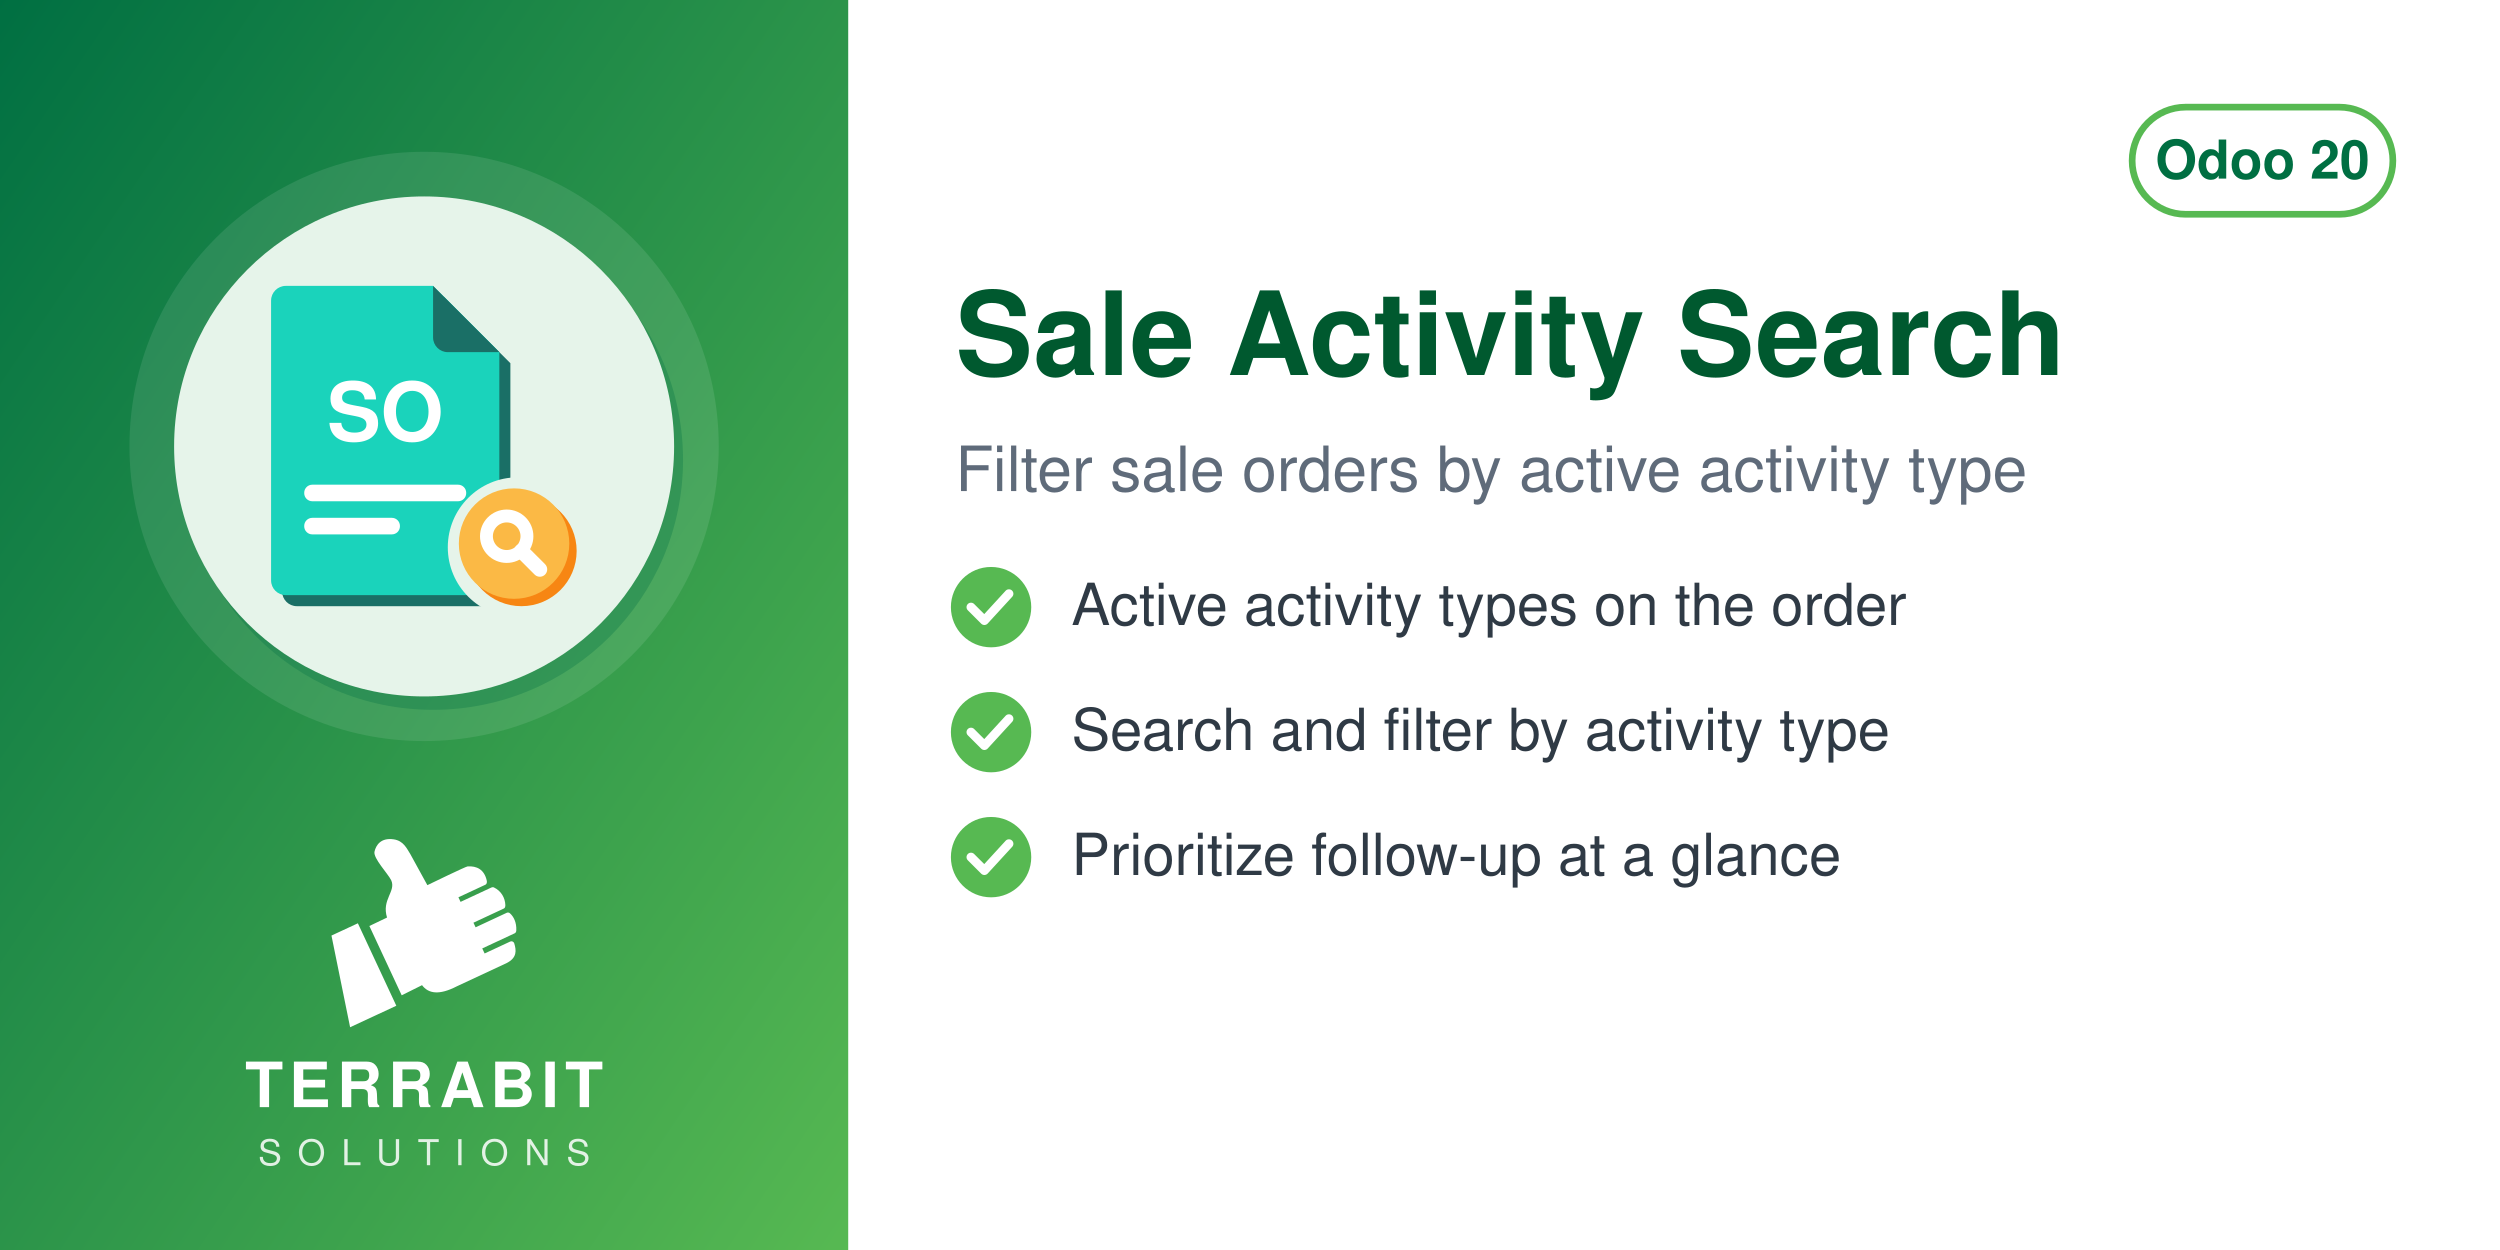
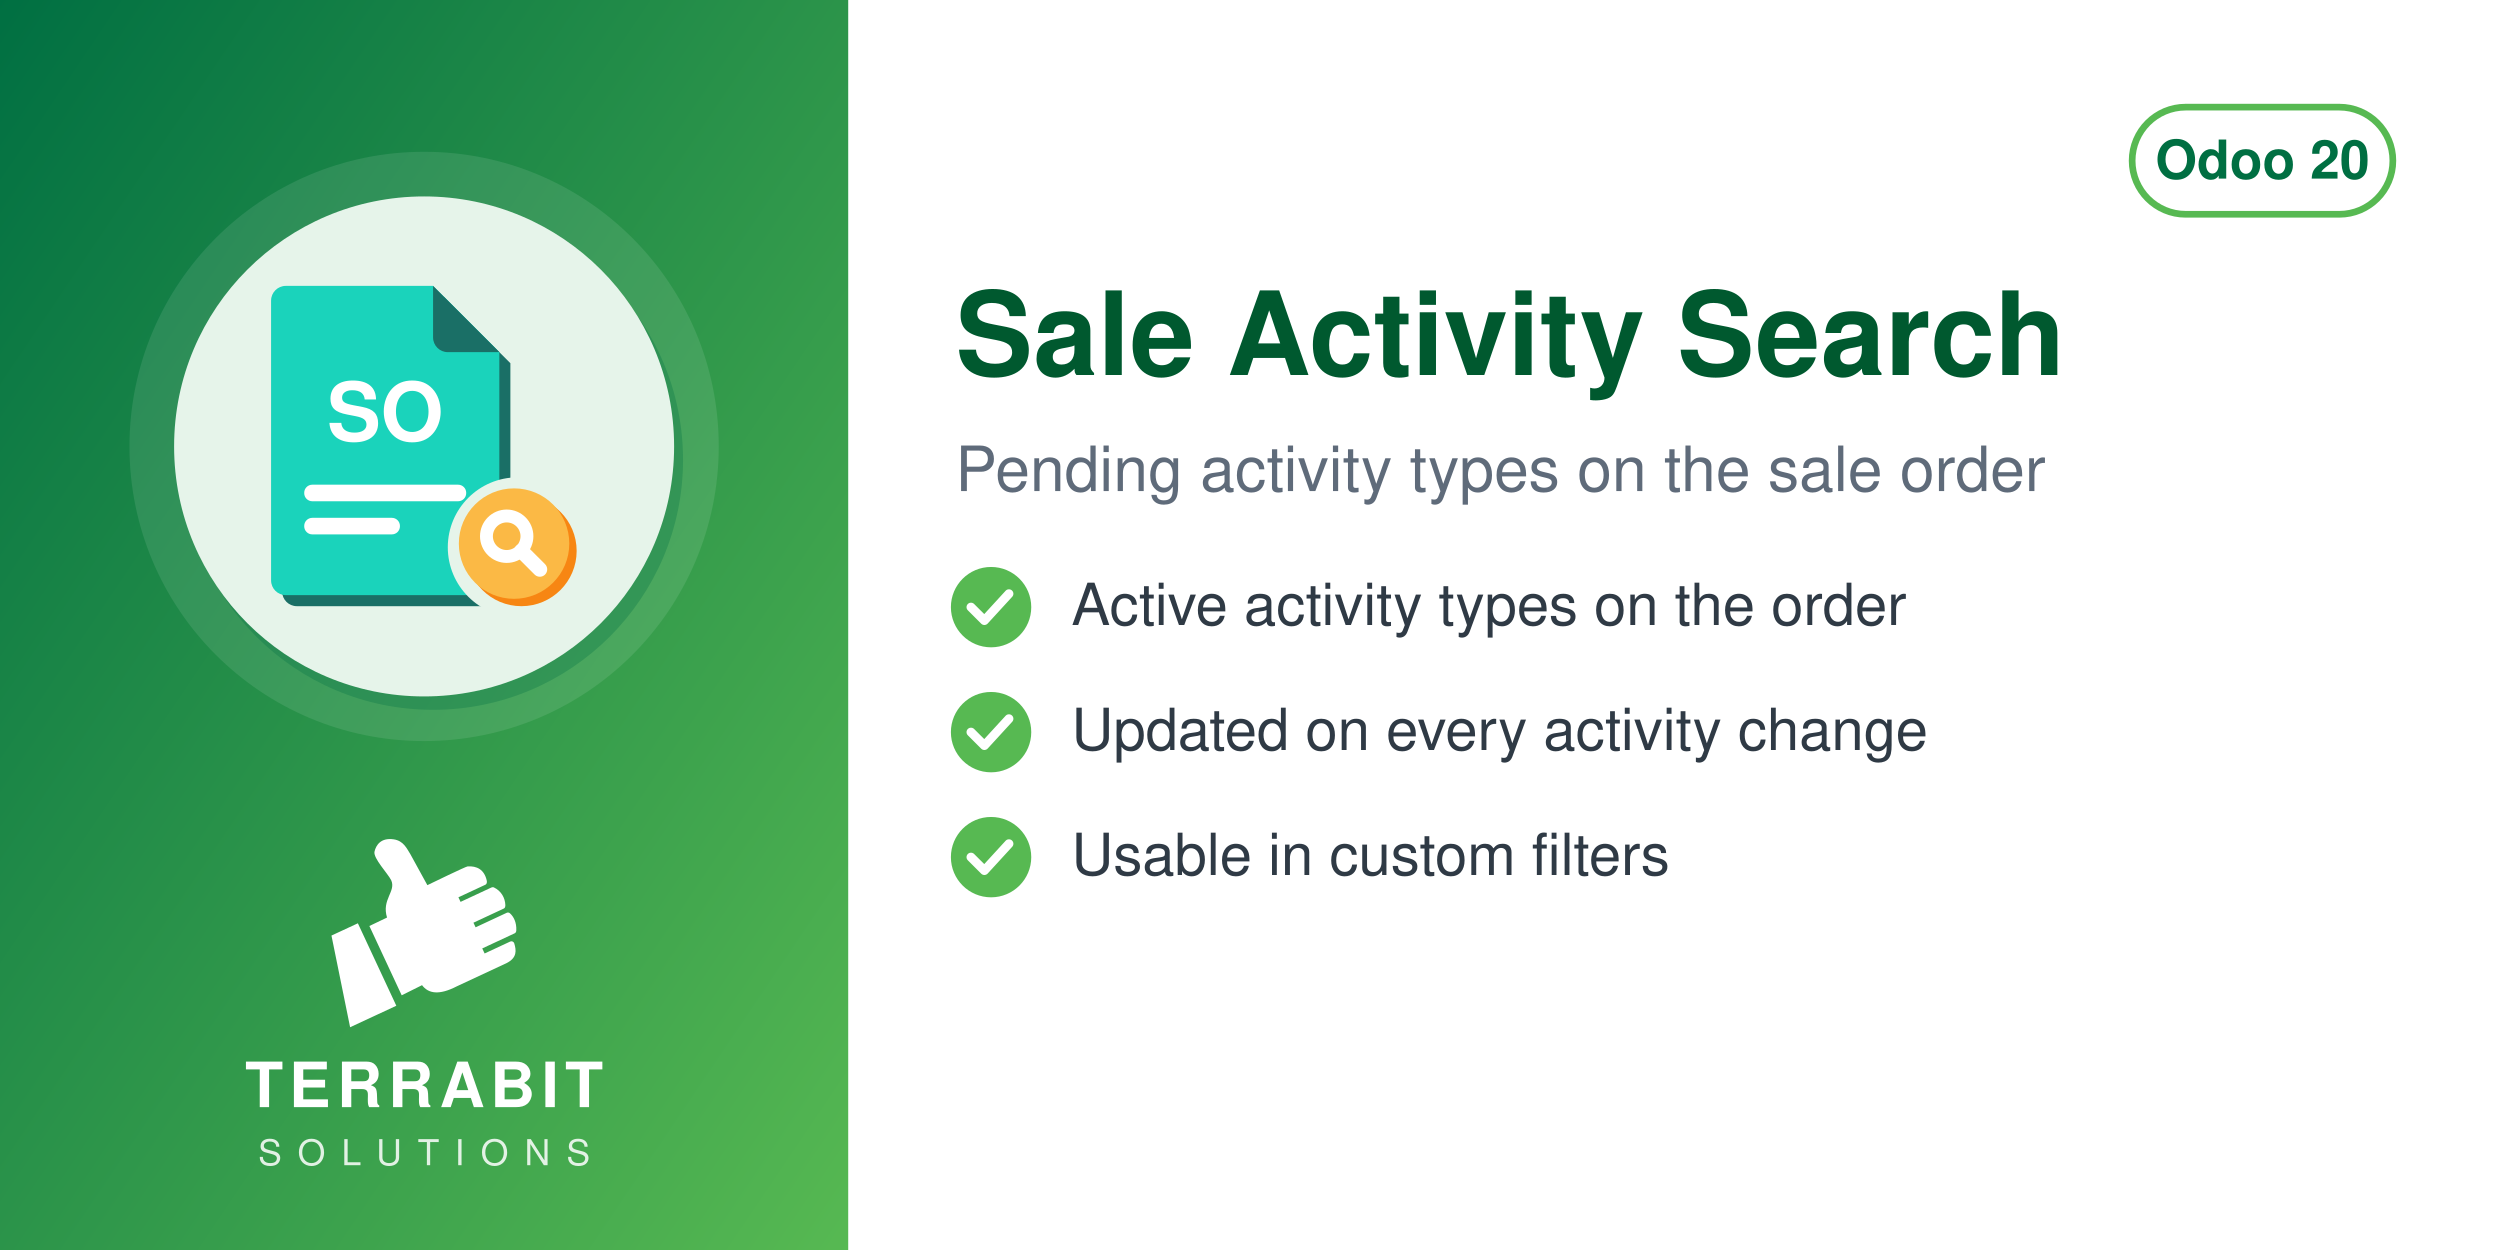
<svg xmlns="http://www.w3.org/2000/svg" width="560" height="280" viewBox="0 0 560 280">
  <defs>
    <linearGradient id="g" x1="0" y1="0" x2="1" y2="1">
      <stop offset="0" stop-color="#006F42" />
      <stop offset="1" stop-color="#57B952" />
    </linearGradient>
  </defs>
  <rect width="560" height="280" fill="#FFFFFF" />
  <rect width="190" height="280" fill="url(#g)" />
  <circle cx="95.0" cy="100" r="66" fill="white" opacity="0.10" />
  <circle cx="97.0" cy="103" r="56" fill="#006F42" opacity="0.30" />
  <circle cx="95.0" cy="100" r="56" fill="#E6F4EA" />
  <svg x="54.0" y="59.0" width="82" height="82" viewBox="0 0 100 100" preserveAspectRatio="xMidYMid meet">
    <g transform="translate(-1.86,0.11) scale(1.0057)">
      <defs>
        <mask id="mi-cut" maskUnits="userSpaceOnUse" x="-20" y="-20" width="140" height="140">
          <rect x="-20" y="-20" width="140" height="140" fill="#fff" />
          <circle cx="77" cy="77" r="19" fill="#000" />
        </mask>
      </defs>
      <g mask="url(#mi-cut)">
        <g transform="translate(3,3)" fill="#1A6F66">
          <path d="M14,6 h40 l18,18 v62 a4,4 0 0 1 -4,4 h-54 a4,4 0 0 1 -4,-4 v-76 a4,4 0 0 1 4,-4z" />
        </g>
        <g fill="#1AD3BB">
          <path d="M14,6 h40 l18,18 v62 a4,4 0 0 1 -4,4 h-54 a4,4 0 0 1 -4,-4 v-76 a4,4 0 0 1 4,-4z" />
        </g>
        <path d="M54,6 v14 a4,4 0 0 0 4,4 h14z" fill="#1A6F66" />
        <text x="41" y="48" font-family="Helvetica, Arial, sans-serif" font-weight="bold" font-size="22" fill="#FFFFFF" text-anchor="middle">SO</text>
        <rect x="19" y="60" width="44" height="4.5" rx="2.2" fill="#FFFFFF" />
        <rect x="19" y="69" width="26" height="4.5" rx="2.2" fill="#FFFFFF" />
      </g>
      <circle cx="78" cy="78" r="15" fill="#F78613" />
      <circle cx="76" cy="76" r="15" fill="#FBB945" />
      <circle cx="74" cy="74" r="5.5" fill="none" stroke="#FFFFFF" stroke-width="3.5" stroke-linecap="round" stroke-linejoin="round" />
      <path d="M78,78 l5,5" fill="none" stroke="#FFFFFF" stroke-width="4" stroke-linecap="round" stroke-linejoin="round" />
    </g>
  </svg>
  <svg x="72.0" y="186" width="46" height="46" viewBox="4045 2535 3400 3400" preserveAspectRatio="xMidYMid meet">
    <path fill="#FFFFFF" d="M4648.32 4073.59l636.59 1365.17 -765.09 355.96 -308.63 -1517.87 437.13 -203.26zm725.61 1192.32l336.75 -167.88c105.65,140.85 282.69,170.72 576.82,18.8l819.92 -382.33c181.4,-90.13 164.26,-214.57 130.07,-328.43 -4.28,-14.25 -13.68,-24.81 -27.34,-30.7 -13.67,-5.89 -27.61,-5.11 -41.09,1.18l-422.32 196.93 -39.04 -83.72 538.07 -250.91c16.64,-7.76 24.7,-27.69 25.58,-46.04 6.48,-134.33 -44.36,-230.89 -105.84,-285.23 -15.2,-13.44 -35.71,-15.59 -54.12,-7l-513.92 239.64 -35.6 -76.34 506.31 -236.1c17.69,-8.25 22.52,-36.93 21.83,-56.45 -4.1,-117.31 -67.62,-232.74 -187.72,-290.66 -13.94,-6.72 -28.64,-6.36 -42.69,0.19l-511.21 238.38 -35.37 -75.86 448.98 -209.36c20.44,-9.53 25.81,-42.28 21.02,-64.32 -41.02,-189.07 -167.92,-247.8 -318.14,-237.87 -29.39,1.94 -589.86,273.16 -665.95,310.54l-281.84 -513.57c-59.06,-93.13 -112.7,-221.7 -276.47,-245.13 -211.24,-30.22 -291.56,94.38 -316.89,203.13 -25.32,108.75 223.84,365.99 276.05,473.69 85.52,184.27 -161.86,318.11 -68.41,617.99l-292.54 139.94 535.09 1147.51z" />
  </svg>
  <text x="95.0" y="248" text-anchor="middle" font-family="Helvetica,Arial,sans-serif" font-size="14" font-weight="800" letter-spacing="1.4" fill="white">TERRABIT</text>
  <text x="95.0" y="261" text-anchor="middle" font-family="Helvetica,Arial,sans-serif" font-size="8" font-weight="500" letter-spacing="3.6" fill="white" opacity="0.85">SOLUTIONS</text>
  <g>
    <rect x="477.6" y="24" width="58.4" height="24" rx="12" fill="none" stroke="#57B952" stroke-width="1.5" />
    <text x="506.8" y="40" text-anchor="middle" font-family="Helvetica,Arial,sans-serif" font-size="12" font-weight="700" fill="#006F42">Odoo 20</text>
  </g>
  <text x="214" y="84" font-family="Helvetica,Arial,sans-serif" font-size="26" font-weight="700" fill="#00592F">Sale Activity Search</text>
-   <text x="214" y="110" font-family="Helvetica,Arial,sans-serif" font-size="14" fill="#5F6B7A">Filter sale orders by active activity type</text>
+   <text x="214" y="110" font-family="Helvetica,Arial,sans-serif" font-size="14" fill="#5F6B7A">Pending activity types on the sale order</text>
  <circle cx="222" cy="136" r="9" fill="#57B952" />
  <path d="M217.5 136 l3 3 l5.5 -6" fill="none" stroke="white" stroke-width="2" stroke-linecap="round" stroke-linejoin="round" />
  <text x="240" y="140" font-family="Helvetica,Arial,sans-serif" font-size="13" fill="#2F3A45">Active activity types on the order</text>
  <circle cx="222" cy="164" r="9" fill="#57B952" />
  <path d="M217.5 164 l3 3 l5.5 -6" fill="none" stroke="white" stroke-width="2" stroke-linecap="round" stroke-linejoin="round" />
-   <text x="240" y="168" font-family="Helvetica,Arial,sans-serif" font-size="13" fill="#2F3A45">Search and filter by activity type</text>
+   <text x="240" y="168" font-family="Helvetica,Arial,sans-serif" font-size="13" fill="#2F3A45">Updated on every activity change</text>
  <circle cx="222" cy="192" r="9" fill="#57B952" />
  <path d="M217.5 192 l3 3 l5.5 -6" fill="none" stroke="white" stroke-width="2" stroke-linecap="round" stroke-linejoin="round" />
-   <text x="240" y="196" font-family="Helvetica,Arial,sans-serif" font-size="13" fill="#2F3A45">Prioritize follow-up at a glance</text>
+   <text x="240" y="196" font-family="Helvetica,Arial,sans-serif" font-size="13" fill="#2F3A45">Usable in custom filters</text>
</svg>
